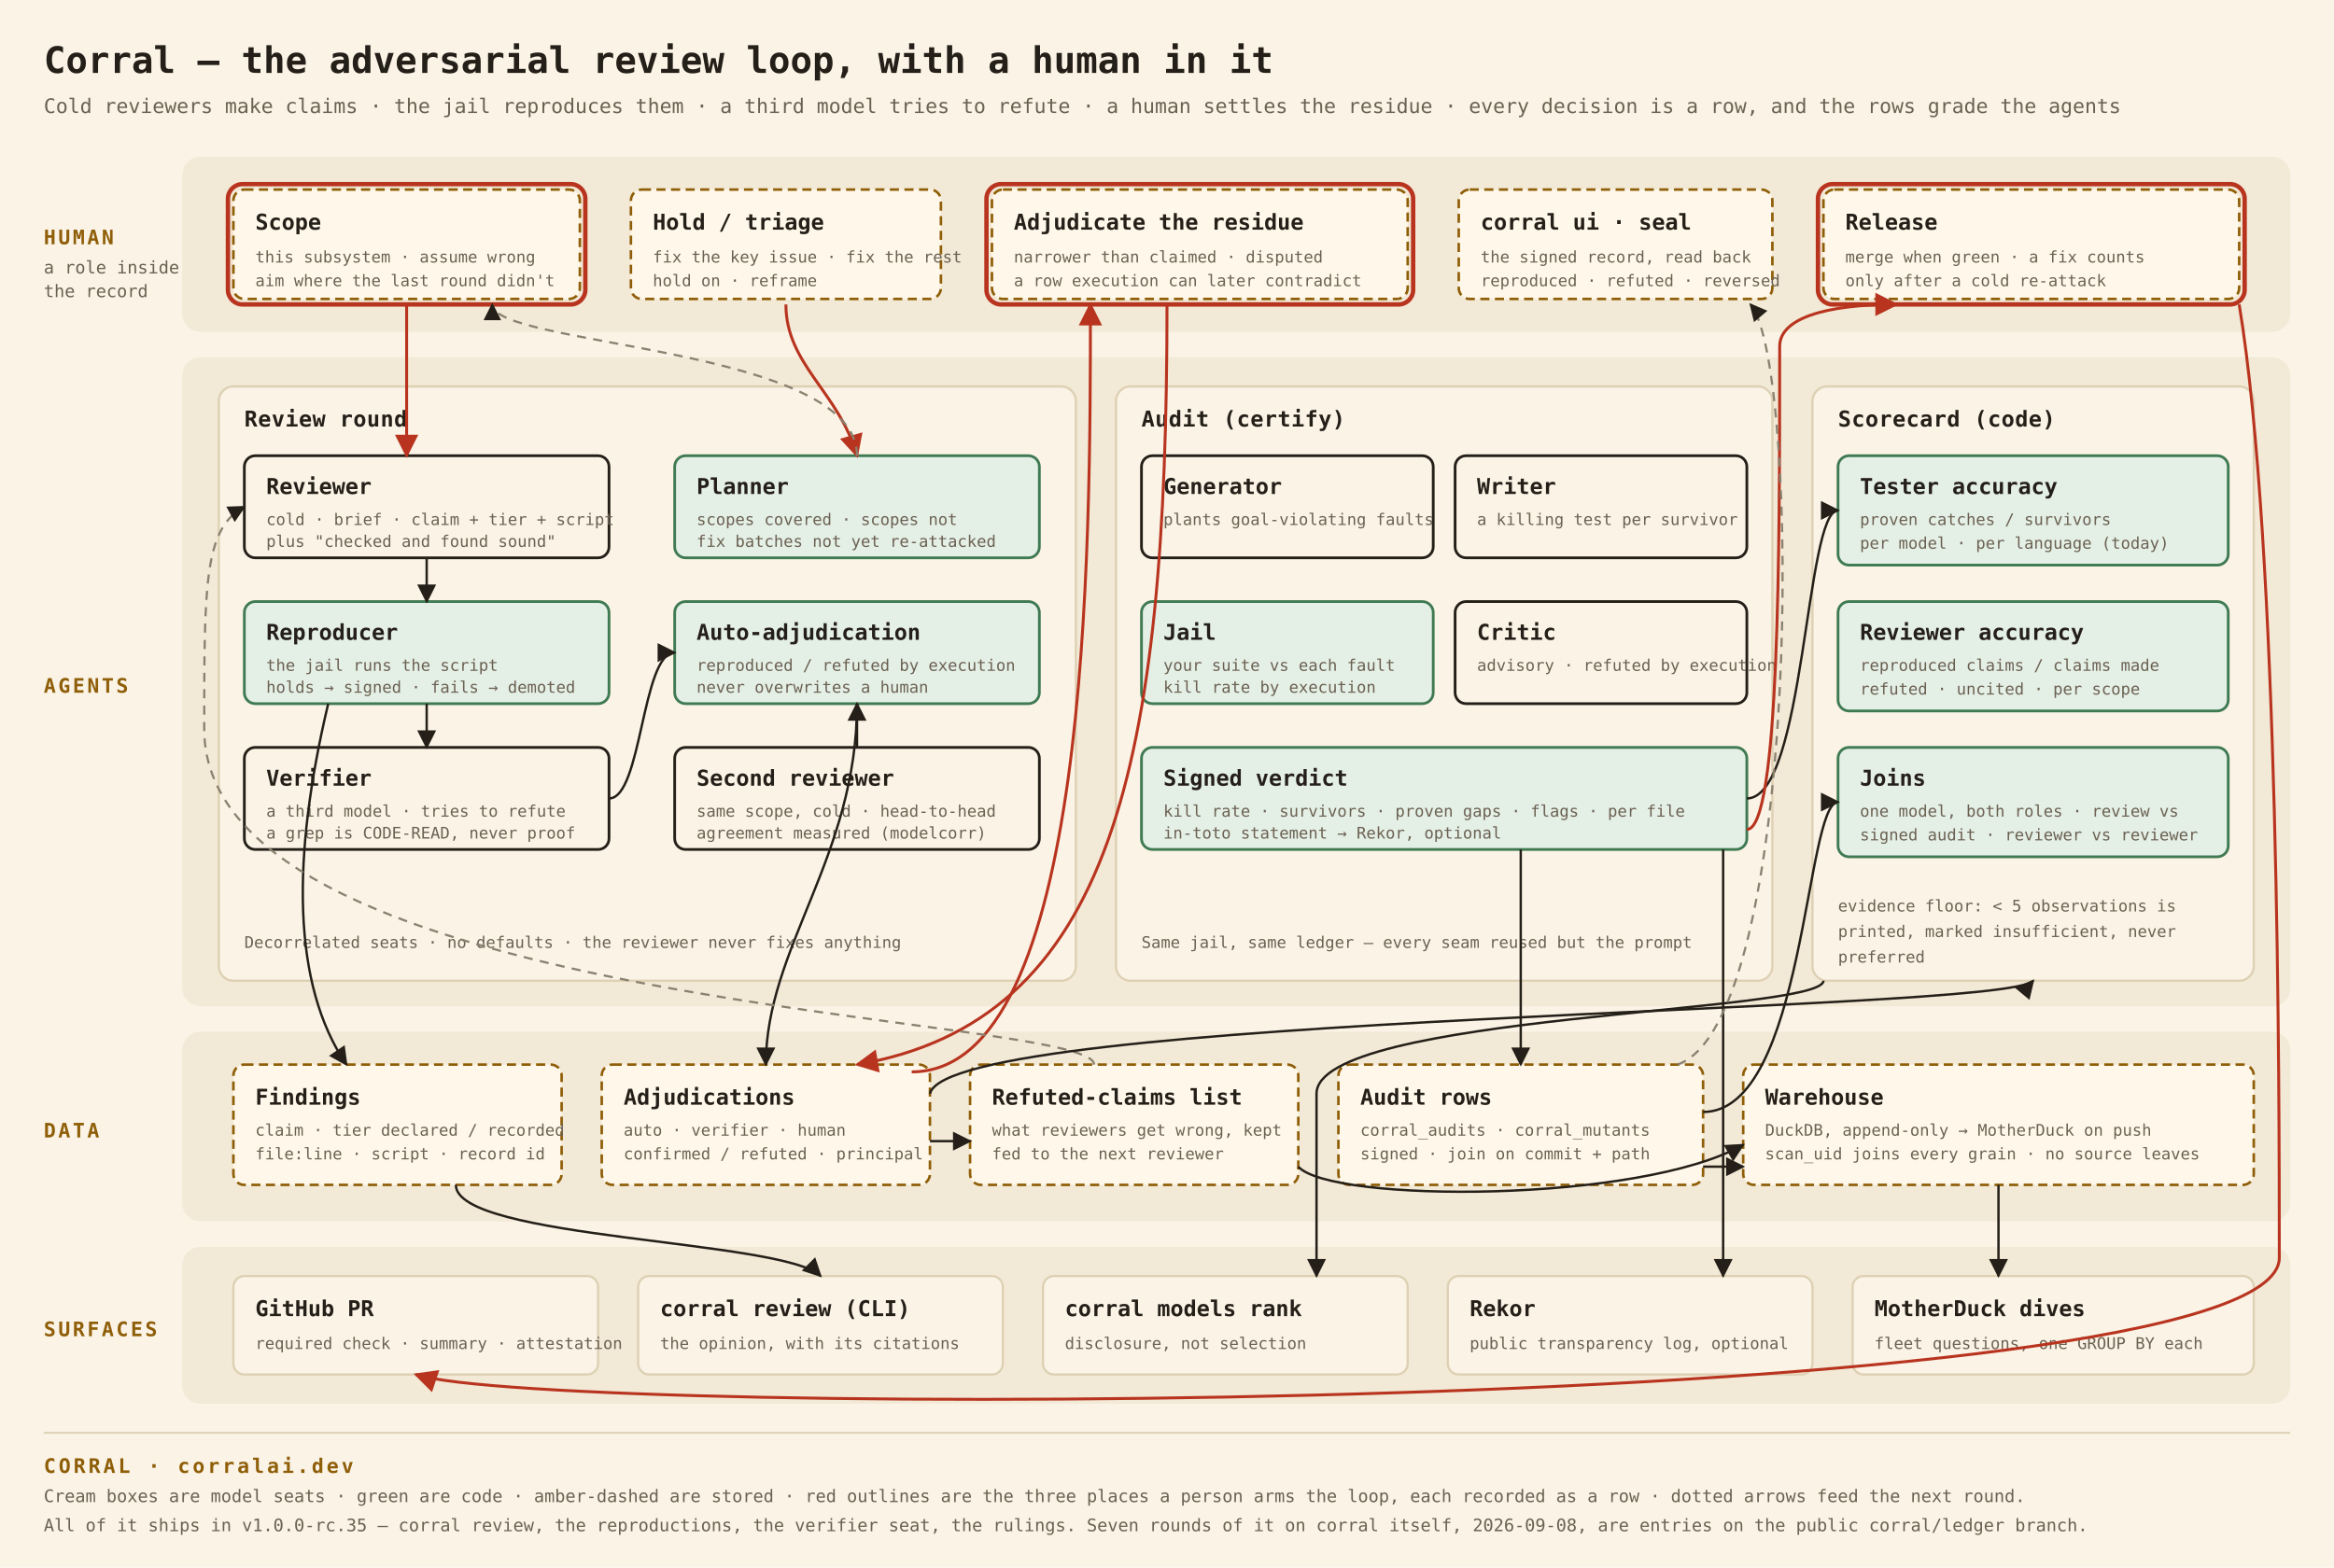
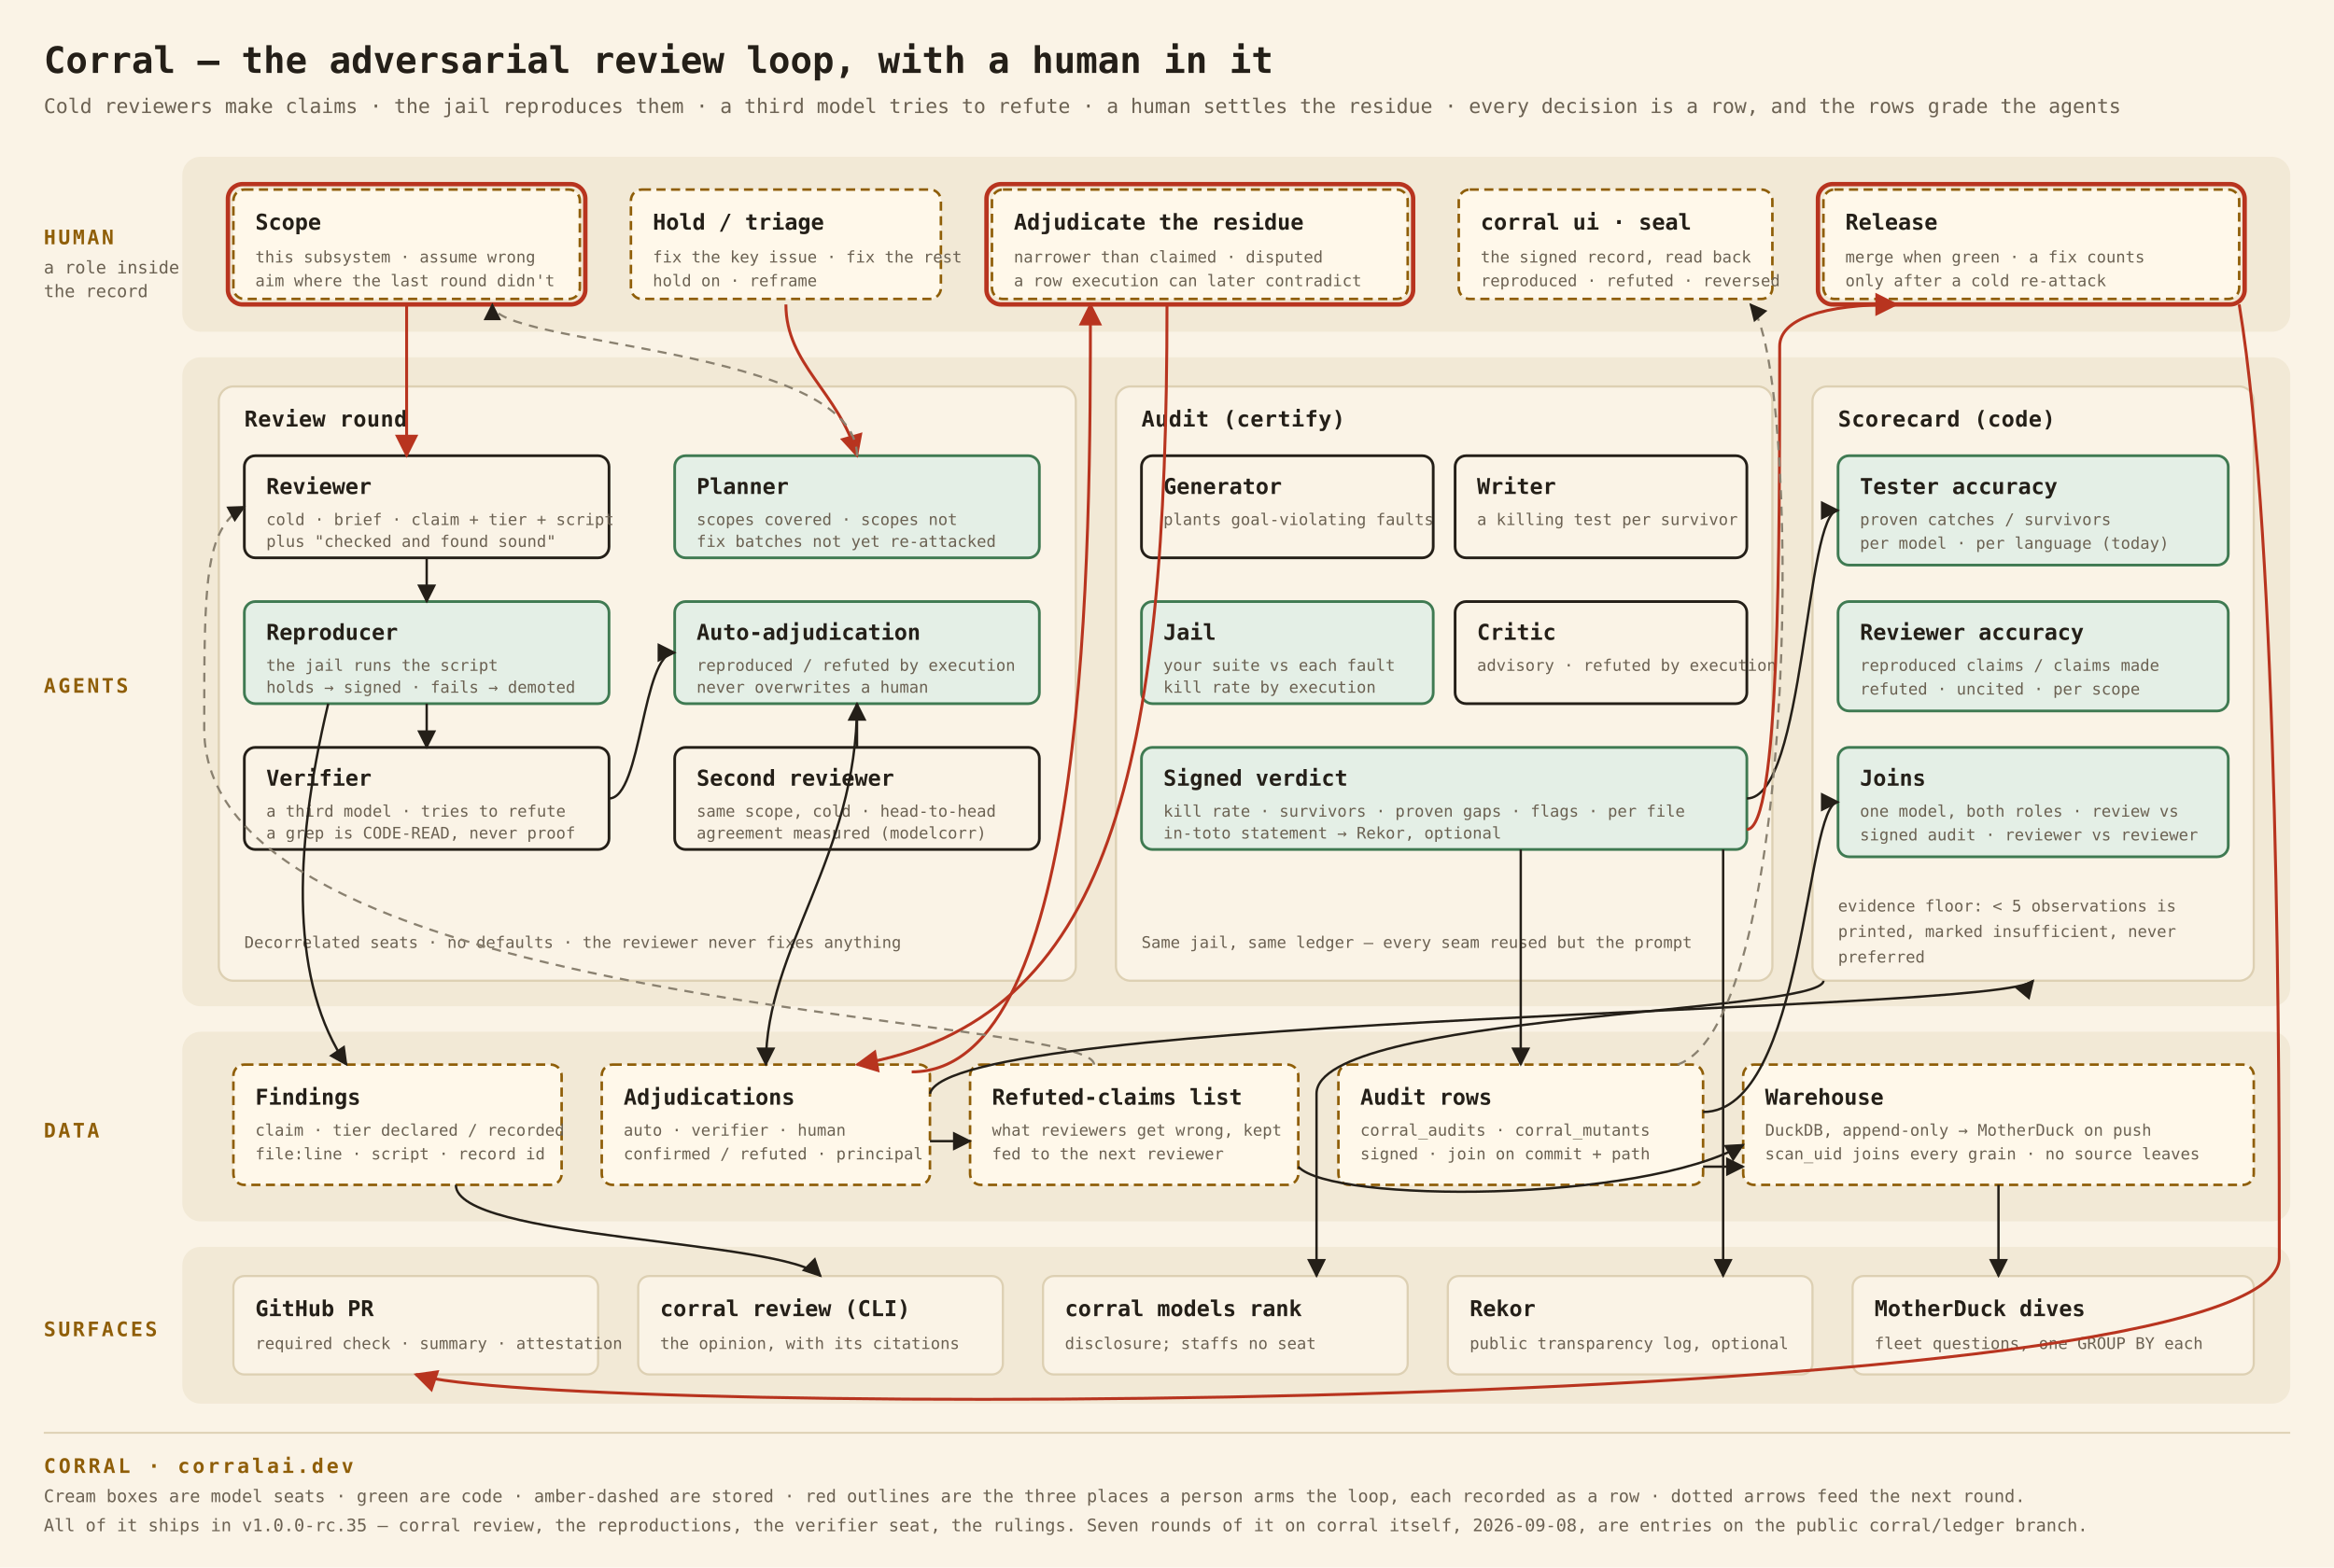
<svg xmlns="http://www.w3.org/2000/svg" width="1280" height="860" viewBox="0 0 1280 860" font-family="ui-monospace, SFMono-Regular, Menlo, 'Cascadia Code', 'Fira Code', monospace" font-size="12">
  <defs>
    <marker id="arr" viewBox="0 0 10 10" refX="9" refY="5" markerWidth="8" markerHeight="8" orient="auto-start-reverse">
      <path d="M0,0 L10,5 L0,10 z" fill="#241f18" />
    </marker>
    <marker id="arr-red" viewBox="0 0 10 10" refX="9" refY="5" markerWidth="8" markerHeight="8" orient="auto-start-reverse">
      <path d="M0,0 L10,5 L0,10 z" fill="#b8341f" />
    </marker>
    <style>
      .lane { fill: #f2e9d6; }
      .lanelabel { font-size: 11px; font-weight: 700; letter-spacing: .12em; fill: #8f5e08; }
      .group { fill: #faf3e6; stroke: #ddd0b3; stroke-width: 1.2; }
      .grouptitle { font-size: 12px; font-weight: 700; fill: #241f18; letter-spacing: .02em; }
      .agent { fill: #faf3e6; stroke: #241f18; stroke-width: 1.5; }
      .code { fill: #e4efe6; stroke: #3f7a52; stroke-width: 1.5; }
      .state { fill: #fff8ea; stroke: #8f5e08; stroke-width: 1.4; stroke-dasharray: 5 3; }
      .surface { fill: #faf3e6; stroke: #ddd0b3; stroke-width: 1.2; }
      .arm { fill: none; stroke: #b8341f; stroke-width: 2.4; }
      .t { font-size: 12px; font-weight: 700; fill: #241f18; }
      .s { font-size: 8.8px; fill: #6b6152; }
      .flow { fill: none; stroke: #241f18; stroke-width: 1.3; marker-end: url(#arr); }
      .flowred { fill: none; stroke: #b8341f; stroke-width: 1.6; marker-end: url(#arr-red); }
      .flowback { fill: none; stroke: #8a8170; stroke-width: 1.2; stroke-dasharray: 5 4; marker-end: url(#arr); }
      .title { font-size: 20px; font-weight: 700; fill: #241f18; }
      .subtitle { font-size: 11px; fill: #6b6152; }
      .key { font-size: 9.5px; fill: #6b6152; }
      .brand { font-size: 11px; font-weight: 700; fill: #8f5e08; letter-spacing: .14em; }
    </style>
  </defs>
  <rect width="1280" height="860" fill="#faf3e6" />
  <text x="24" y="40" class="title">Corral — the adversarial review loop, with a human in it</text>
  <text x="24" y="62" class="subtitle">Cold reviewers make claims · the jail reproduces them · a third model tries to refute · a human settles the residue · every decision is a row, and the rows grade the agents</text>
  <rect x="100" y="86" width="1156" height="96" rx="10" class="lane" />
  <text x="24" y="134" class="lanelabel">HUMAN</text>
  <text x="24" y="150" class="key">a role inside</text>
  <text x="24" y="163" class="key">the record</text>
  <rect x="100" y="196" width="1156" height="356" rx="10" class="lane" />
  <text x="24" y="380" class="lanelabel">AGENTS</text>
  <rect x="100" y="566" width="1156" height="104" rx="10" class="lane" />
  <text x="24" y="624" class="lanelabel">DATA</text>
  <rect x="100" y="684" width="1156" height="86" rx="10" class="lane" />
  <text x="24" y="733" class="lanelabel">SURFACES</text>
  <g>
    <rect x="128" y="104" width="190" height="60" rx="6" class="state" />
    <rect x="125" y="101" width="196" height="66" rx="8" class="arm" />
    <text x="140" y="126" class="t">Scope</text>
    <text x="140" y="144" class="s">this subsystem · assume wrong</text>
    <text x="140" y="157" class="s">aim where the last round didn't</text>
  </g>
  <g>
    <rect x="346" y="104" width="170" height="60" rx="6" class="state" />
    <text x="358" y="126" class="t">Hold / triage</text>
    <text x="358" y="144" class="s">fix the key issue · fix the rest</text>
    <text x="358" y="157" class="s">hold on · reframe</text>
  </g>
  <g>
    <rect x="544" y="104" width="228" height="60" rx="6" class="state" />
    <rect x="541" y="101" width="234" height="66" rx="8" class="arm" />
    <text x="556" y="126" class="t">Adjudicate the residue</text>
    <text x="556" y="144" class="s">narrower than claimed · disputed</text>
    <text x="556" y="157" class="s">a row execution can later contradict</text>
  </g>
  <g>
    <rect x="800" y="104" width="172" height="60" rx="6" class="state" />
    <text x="812" y="126" class="t">corral ui · seal</text>
    <text x="812" y="144" class="s">the signed record, read back</text>
    <text x="812" y="157" class="s">reproduced · refuted · reversed</text>
  </g>
  <g>
    <rect x="1000" y="104" width="228" height="60" rx="6" class="state" />
    <rect x="997" y="101" width="234" height="66" rx="8" class="arm" />
    <text x="1012" y="126" class="t">Release</text>
    <text x="1012" y="144" class="s">merge when green · a fix counts</text>
    <text x="1012" y="157" class="s">only after a cold re-attack</text>
  </g>
  <rect x="120" y="212" width="470" height="326" rx="8" class="group" />
  <text x="134" y="234" class="grouptitle">Review round</text>
  <g>
    <rect x="134" y="250" width="200" height="56" rx="6" class="agent" />
    <text x="146" y="271" class="t">Reviewer</text>
    <text x="146" y="288" class="s">cold · brief · claim + tier + script</text>
    <text x="146" y="300" class="s">plus "checked and found sound"</text>
  </g>
  <g>
    <rect x="134" y="330" width="200" height="56" rx="6" class="code" />
    <text x="146" y="351" class="t">Reproducer</text>
    <text x="146" y="368" class="s">the jail runs the script</text>
    <text x="146" y="380" class="s">holds → signed · fails → demoted</text>
  </g>
  <g>
    <rect x="134" y="410" width="200" height="56" rx="6" class="agent" />
    <text x="146" y="431" class="t">Verifier</text>
    <text x="146" y="448" class="s">a third model · tries to refute</text>
    <text x="146" y="460" class="s">a grep is CODE-READ, never proof</text>
  </g>
  <g>
    <rect x="370" y="250" width="200" height="56" rx="6" class="code" />
    <text x="382" y="271" class="t">Planner</text>
    <text x="382" y="288" class="s">scopes covered · scopes not</text>
    <text x="382" y="300" class="s">fix batches not yet re-attacked</text>
  </g>
  <g>
    <rect x="370" y="330" width="200" height="56" rx="6" class="code" />
    <text x="382" y="351" class="t">Auto-adjudication</text>
    <text x="382" y="368" class="s">reproduced / refuted by execution</text>
    <text x="382" y="380" class="s">never overwrites a human</text>
  </g>
  <g>
    <rect x="370" y="410" width="200" height="56" rx="6" class="agent" />
    <text x="382" y="431" class="t">Second reviewer</text>
    <text x="382" y="448" class="s">same scope, cold · head-to-head</text>
    <text x="382" y="460" class="s">agreement measured (modelcorr)</text>
  </g>
  <text x="134" y="520" class="s">Decorrelated seats · no defaults · the reviewer never fixes anything</text>
  <rect x="612" y="212" width="360" height="326" rx="8" class="group" />
  <text x="626" y="234" class="grouptitle">Audit (certify)</text>
  <g>
    <rect x="626" y="250" width="160" height="56" rx="6" class="agent" />
    <text x="638" y="271" class="t">Generator</text>
    <text x="638" y="288" class="s">plants goal-violating faults</text>
  </g>
  <g>
    <rect x="798" y="250" width="160" height="56" rx="6" class="agent" />
    <text x="810" y="271" class="t">Writer</text>
    <text x="810" y="288" class="s">a killing test per survivor</text>
  </g>
  <g>
    <rect x="626" y="330" width="160" height="56" rx="6" class="code" />
    <text x="638" y="351" class="t">Jail</text>
    <text x="638" y="368" class="s">your suite vs each fault</text>
    <text x="638" y="380" class="s">kill rate by execution</text>
  </g>
  <g>
    <rect x="798" y="330" width="160" height="56" rx="6" class="agent" />
    <text x="810" y="351" class="t">Critic</text>
    <text x="810" y="368" class="s">advisory · refuted by execution</text>
  </g>
  <g>
    <rect x="626" y="410" width="332" height="56" rx="6" class="code" />
    <text x="638" y="431" class="t">Signed verdict</text>
    <text x="638" y="448" class="s">kill rate · survivors · proven gaps · flags · per file</text>
    <text x="638" y="460" class="s">in-toto statement → Rekor, optional</text>
  </g>
  <text x="626" y="520" class="s">Same jail, same ledger — every seam reused but the prompt</text>
  <rect x="994" y="212" width="242" height="326" rx="8" class="group" />
  <text x="1008" y="234" class="grouptitle">Scorecard (code)</text>
  <g>
    <rect x="1008" y="250" width="214" height="60" rx="6" class="code" />
    <text x="1020" y="271" class="t">Tester accuracy</text>
    <text x="1020" y="288" class="s">proven catches / survivors</text>
    <text x="1020" y="301" class="s">per model · per language (today)</text>
  </g>
  <g>
    <rect x="1008" y="330" width="214" height="60" rx="6" class="code" />
    <text x="1020" y="351" class="t">Reviewer accuracy</text>
    <text x="1020" y="368" class="s">reproduced claims / claims made</text>
    <text x="1020" y="381" class="s">refuted · uncited · per scope</text>
  </g>
  <g>
    <rect x="1008" y="410" width="214" height="60" rx="6" class="code" />
    <text x="1020" y="431" class="t">Joins</text>
    <text x="1020" y="448" class="s">one model, both roles · review vs</text>
    <text x="1020" y="461" class="s">signed audit · reviewer vs reviewer</text>
  </g>
  <text x="1008" y="500" class="s">evidence floor: &lt; 5 observations is</text>
  <text x="1008" y="514" class="s">printed, marked insufficient, never</text>
  <text x="1008" y="528" class="s">preferred</text>
  <g>
    <rect x="128" y="584" width="180" height="66" rx="6" class="state" />
    <text x="140" y="606" class="t">Findings</text>
    <text x="140" y="623" class="s">claim · tier declared / recorded</text>
    <text x="140" y="636" class="s">file:line · script · record id</text>
  </g>
  <g>
    <rect x="330" y="584" width="180" height="66" rx="6" class="state" />
    <text x="342" y="606" class="t">Adjudications</text>
    <text x="342" y="623" class="s">auto · verifier · human</text>
    <text x="342" y="636" class="s">confirmed / refuted · principal</text>
  </g>
  <g>
    <rect x="532" y="584" width="180" height="66" rx="6" class="state" />
    <text x="544" y="606" class="t">Refuted-claims list</text>
    <text x="544" y="623" class="s">what reviewers get wrong, kept</text>
    <text x="544" y="636" class="s">fed to the next reviewer</text>
  </g>
  <g>
    <rect x="734" y="584" width="200" height="66" rx="6" class="state" />
    <text x="746" y="606" class="t">Audit rows</text>
    <text x="746" y="623" class="s">corral_audits · corral_mutants</text>
    <text x="746" y="636" class="s">signed · join on commit + path</text>
  </g>
  <g>
    <rect x="956" y="584" width="280" height="66" rx="6" class="state" />
    <text x="968" y="606" class="t">Warehouse</text>
    <text x="968" y="623" class="s">DuckDB, append-only → MotherDuck on push</text>
    <text x="968" y="636" class="s">scan_uid joins every grain · no source leaves</text>
  </g>
  <g>
    <rect x="128" y="700" width="200" height="54" rx="6" class="surface" />
    <text x="140" y="722" class="t">GitHub PR</text>
    <text x="140" y="740" class="s">required check · summary · attestation</text>
  </g>
  <g>
    <rect x="350" y="700" width="200" height="54" rx="6" class="surface" />
    <text x="362" y="722" class="t">corral review (CLI)</text>
    <text x="362" y="740" class="s">the opinion, with its citations</text>
  </g>
  <g>
    <rect x="572" y="700" width="200" height="54" rx="6" class="surface" />
    <text x="584" y="722" class="t">corral models rank</text>
-     <text x="584" y="740" class="s">disclosure, not selection</text>
+     <text x="584" y="740" class="s">disclosure; staffs no seat</text>
  </g>
  <g>
    <rect x="794" y="700" width="200" height="54" rx="6" class="surface" />
    <text x="806" y="722" class="t">Rekor</text>
    <text x="806" y="740" class="s">public transparency log, optional</text>
  </g>
  <g>
    <rect x="1016" y="700" width="220" height="54" rx="6" class="surface" />
    <text x="1028" y="722" class="t">MotherDuck dives</text>
    <text x="1028" y="740" class="s">fleet questions, one GROUP BY each</text>
  </g>
  <path d="M223,167 L223,250" class="flowred" />
  <path d="M431,167 C431,200 460,215 470,250" class="flowred" />
  <path d="M470,250 C470,190 270,190 270,167" class="flowback" />
  <path d="M234,306 L234,330" class="flow" />
  <path d="M234,386 L234,410" class="flow" />
  <path d="M334,438 C352,438 352,358 370,358" class="flow" />
  <path d="M470,410 L470,386" class="flow" />
  <path d="M180,386 C160,470 160,540 190,584" class="flow" />
  <path d="M470,386 C470,470 420,520 420,584" class="flow" />
  <path d="M500,588 C598,588 598,300 598,167" class="flowred" />
  <path d="M640,167 C640,420 610,560 470,584" class="flowred" />
  <path d="M510,626 L532,626" class="flow" />
  <path d="M600,584 C600,556 112,556 112,400 C112,320 112,290 134,278" class="flowback" />
  <path d="M834,466 L834,584" class="flow" />
  <path d="M958,438 C990,438 990,280 1008,280" class="flow" />
  <path d="M934,610 C990,610 990,440 1008,440" class="flow" />
  <path d="M510,600 C520,556 1100,556 1115,538" class="flow" />
  <path d="M1000,538 C1000,556 722,556 722,600 L722,700" class="flow" />
  <path d="M934,640 L956,640" class="flow" />
  <path d="M712,640 C730,660 900,660 956,628" class="flow" />
  <path d="M1096,650 L1096,700" class="flow" />
  <path d="M945,466 L945,700" class="flow" />
  <path d="M958,455 C976,455 976,300 976,190 C976,175 1000,167 1040,167" class="flowred" />
  <path d="M920,584 C988,560 988,200 960,167" class="flowback" />
  <path d="M250,650 C250,680 430,680 450,700" class="flow" />
  <path d="M1228,167 C1250,300 1250,600 1250,690 C1250,778 300,778 228,754" class="flowred" />
  <line x1="24" y1="786" x2="1256" y2="786" stroke="#ddd0b3" stroke-width="1" />
  <text x="24" y="808" class="brand">CORRAL · corralai.dev</text>
  <text x="24" y="824" class="key">Cream boxes are model seats · green are code · amber-dashed are stored · red outlines are the three places a person arms the loop, each recorded as a row · dotted arrows feed the next round.</text>
  <text x="24" y="840" class="key">All of it ships in v1.0.0-rc.35 — corral review, the reproductions, the verifier seat, the rulings. Seven rounds of it on corral itself, 2026-09-08, are entries on the public corral/ledger branch.</text>
</svg>
